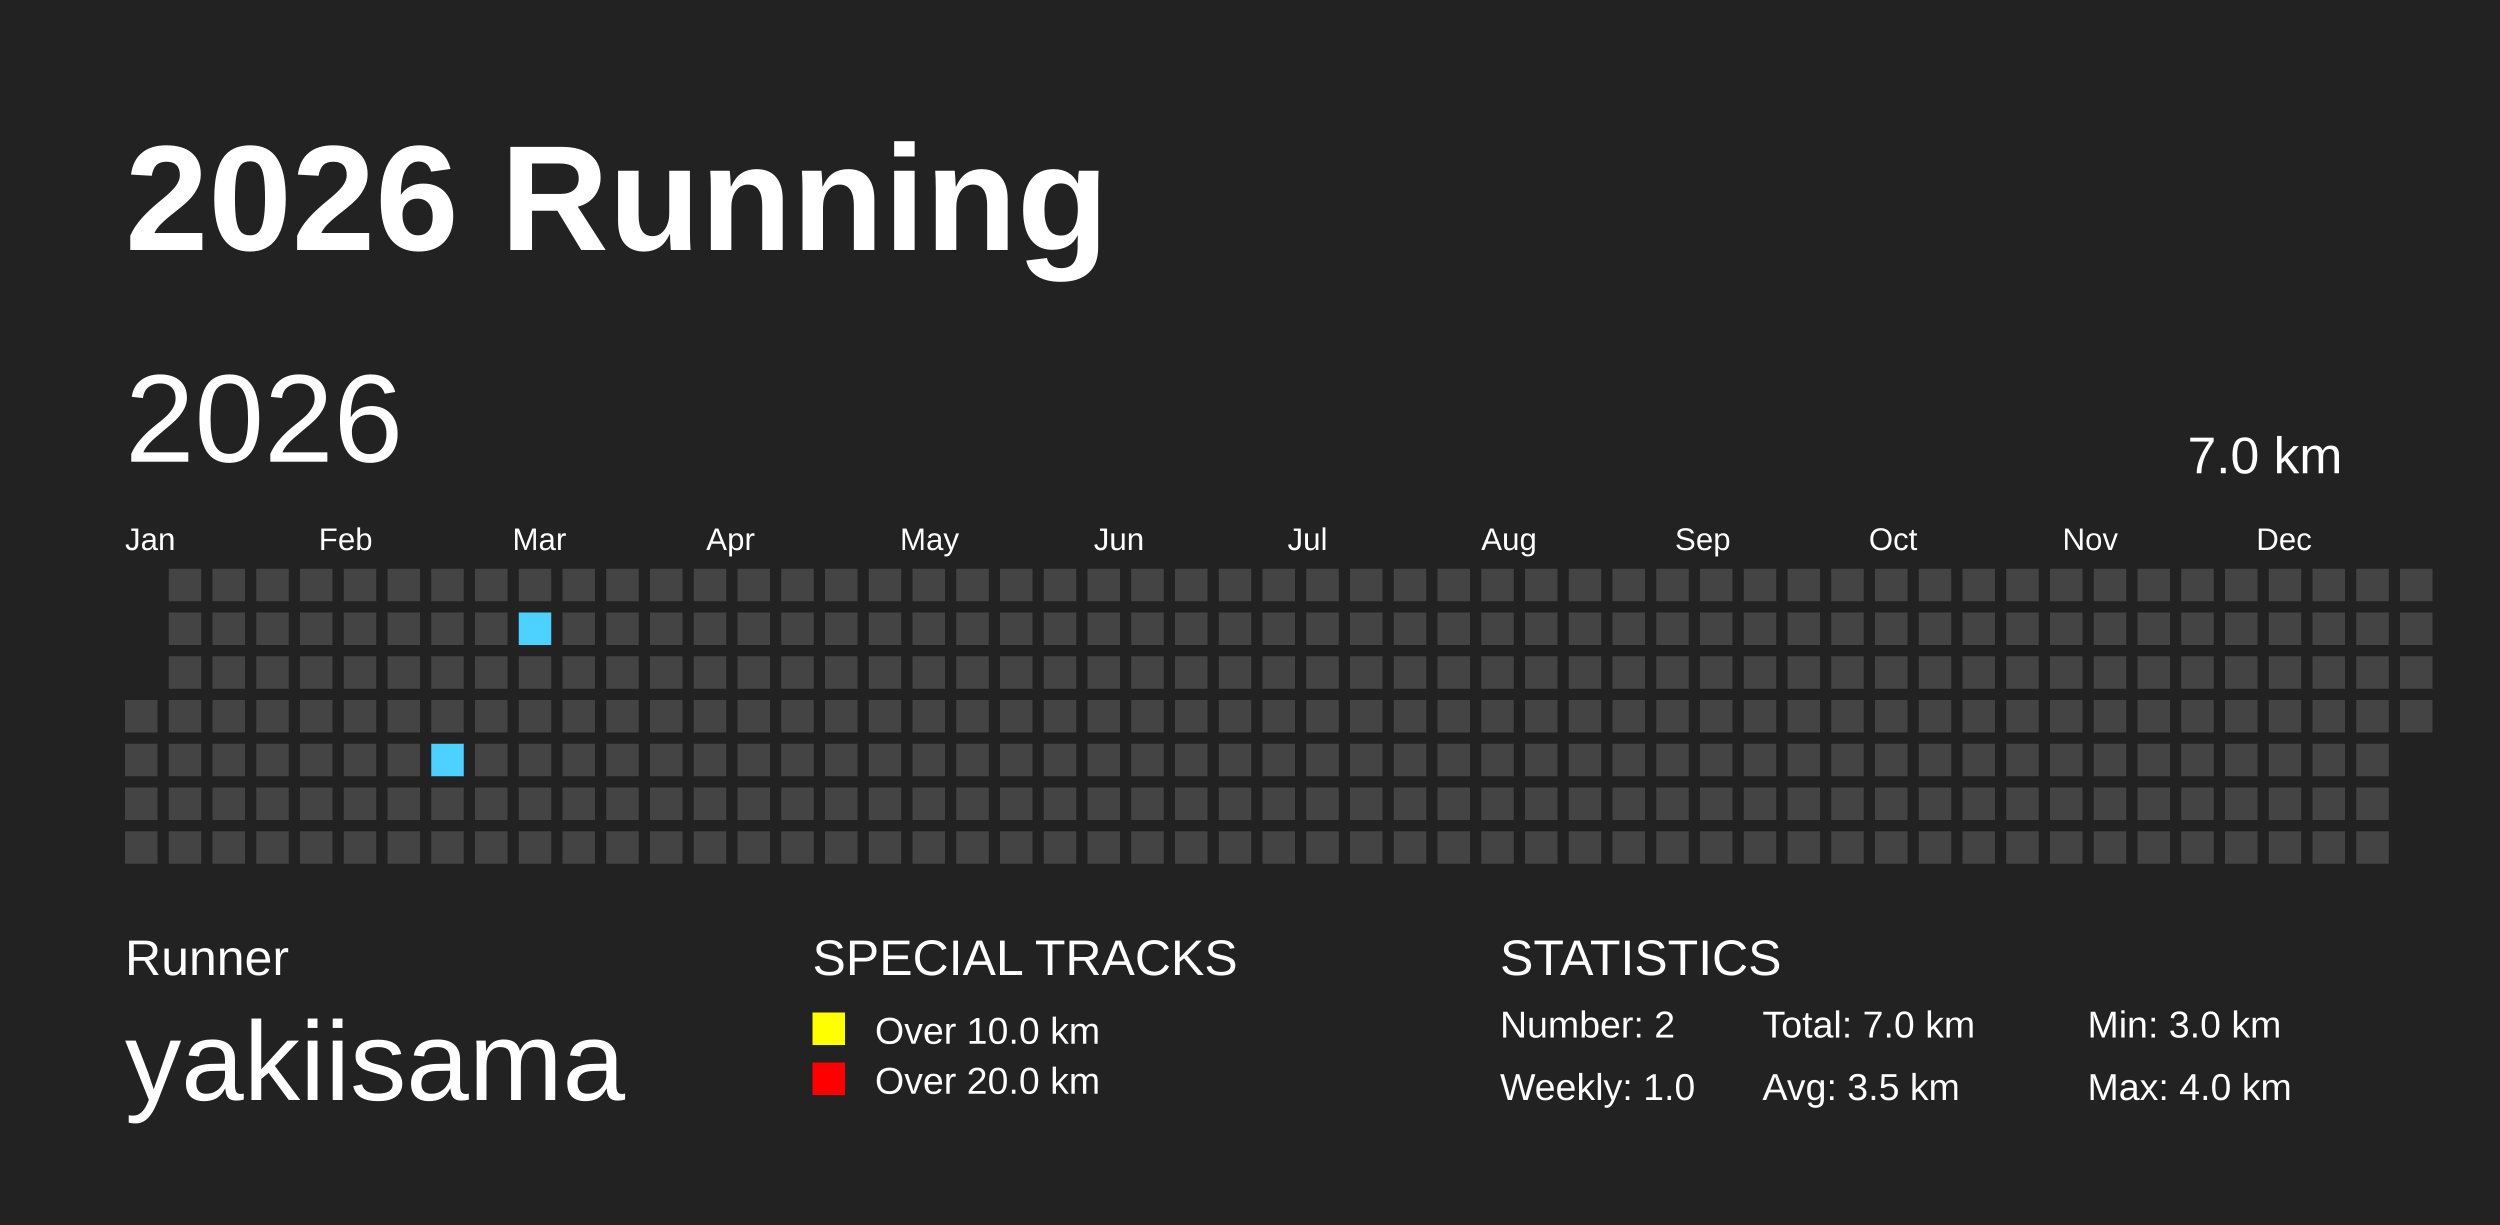
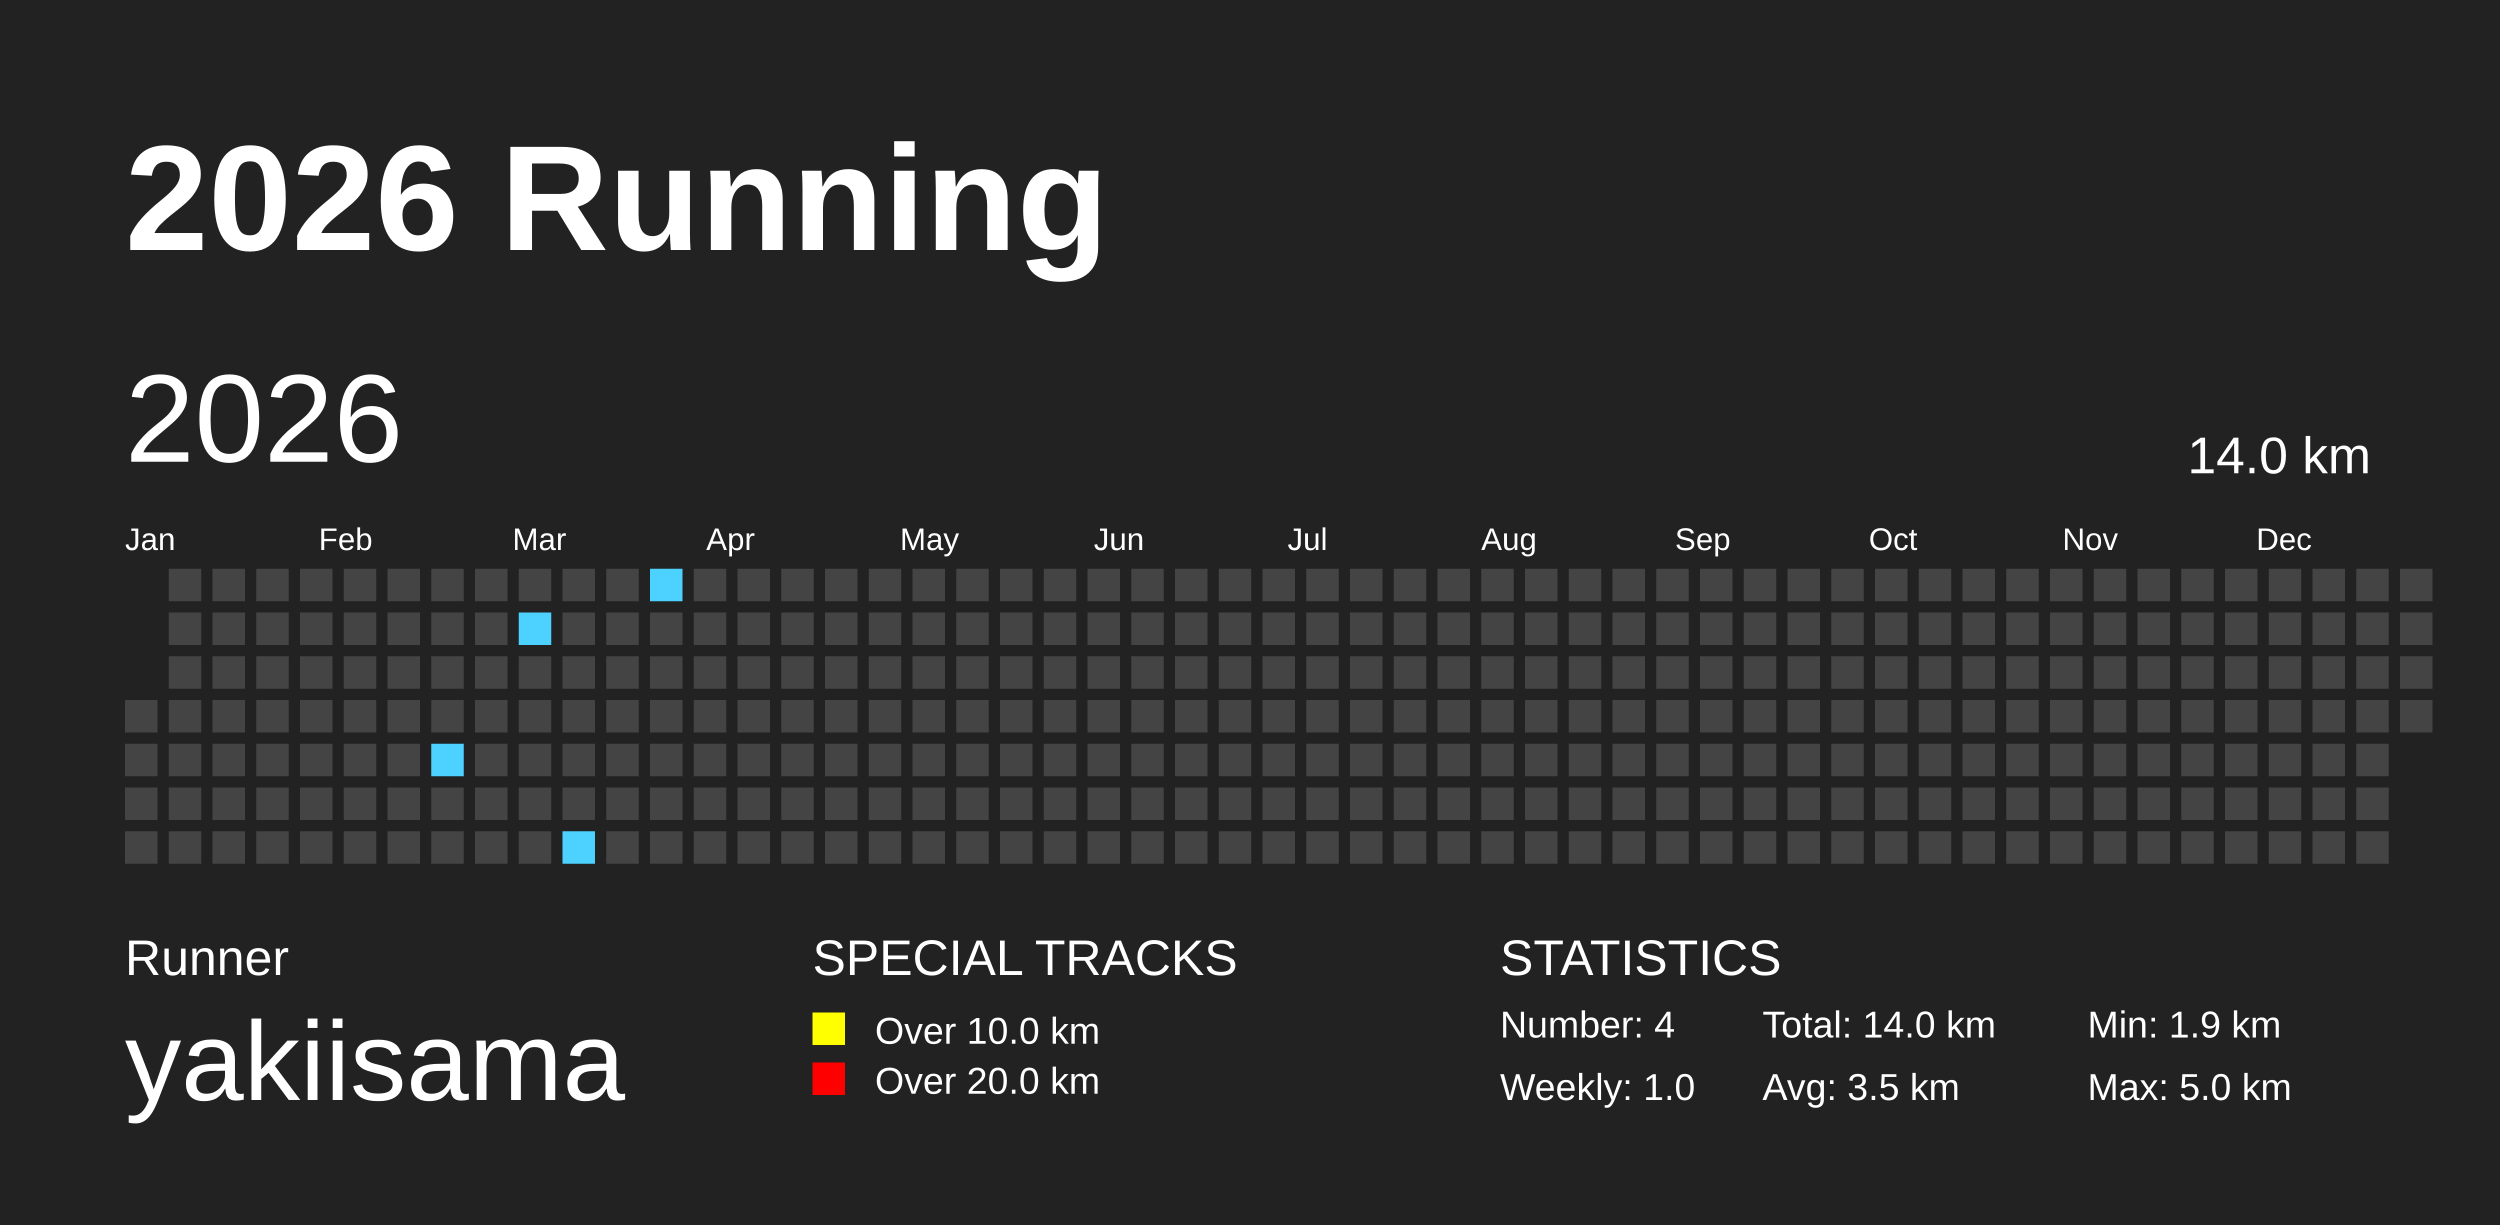
<svg xmlns="http://www.w3.org/2000/svg" baseProfile="full" height="98mm" version="1.1" viewBox="0,0,200,98" width="200mm">
  <defs />
  <rect fill="#222222" height="98" width="200" x="0" y="0" />
  <text fill="#FFFFFF" style="font-size:12px; font-family:Arial; font-weight:bold;" x="10" y="20">2026 Running</text>
  <text fill="#FFFFFF" style="font-size:4px; font-family:Arial" x="10" y="78">Runner</text>
  <text fill="#FFFFFF" style="font-size:9px; font-family:Arial" x="10" y="88">yakiisama</text>
  <text fill="#FFFFFF" style="font-size:4px; font-family:Arial" x="65" y="78">SPECIAL TRACKS</text>
  <rect fill="yellow" height="2.6" width="2.6" x="65" y="81" />
  <text fill="#FFFFFF" style="font-size:3px; font-family:Arial" x="70" y="83.5">Over 10.0 km</text>
  <rect fill="red" height="2.6" width="2.6" x="65" y="85" />
  <text fill="#FFFFFF" style="font-size:3px; font-family:Arial" x="70" y="87.5">Over 20.0 km</text>
  <text fill="#FFFFFF" style="font-size:4px; font-family:Arial" x="120" y="78">STATISTICS</text>
-   <text fill="#FFFFFF" style="font-size:3px; font-family:Arial" x="120" y="83">Number: 2</text>
+   <text fill="#FFFFFF" style="font-size:3px; font-family:Arial" x="120" y="83">Number: 4</text>
  <text fill="#FFFFFF" style="font-size:3px; font-family:Arial" x="120" y="88">Weekly: 1.0</text>
-   <text fill="#FFFFFF" style="font-size:3px; font-family:Arial" x="141" y="83">Total: 7.0 km</text>
+   <text fill="#FFFFFF" style="font-size:3px; font-family:Arial" x="141" y="83">Total: 14.0 km</text>
  <text fill="#FFFFFF" style="font-size:3px; font-family:Arial" x="141" y="88">Avg: 3.5 km</text>
-   <text fill="#FFFFFF" style="font-size:3px; font-family:Arial" x="167" y="83">Min: 3.0 km</text>
-   <text fill="#FFFFFF" style="font-size:3px; font-family:Arial" x="167" y="88">Max: 4.0 km</text>
+   <text fill="#FFFFFF" style="font-size:3px; font-family:Arial" x="167" y="83">Min: 1.9 km</text>
+   <text fill="#FFFFFF" style="font-size:3px; font-family:Arial" x="167" y="88">Max: 5.0 km</text>
  <text dominant-baseline="hanging" fill="#FFFFFF" style="font-size:10.0px; font-family:Arial;" x="10" y="30">2026</text>
-   <text dominant-baseline="hanging" fill="#FFFFFF" style="font-size:4.125px; font-family:Arial;" x="175" y="35">7.0 km</text>
+   <text dominant-baseline="hanging" fill="#FFFFFF" style="font-size:4.125px; font-family:Arial;" x="175" y="35">14.0 km</text>
  <text fill="#FFFFFF" style="font-size:2.5px; font-family:Arial" x="10.0" y="44">Jan</text>
  <text fill="#FFFFFF" style="font-size:2.5px; font-family:Arial" x="25.5" y="44">Feb</text>
  <text fill="#FFFFFF" style="font-size:2.5px; font-family:Arial" x="41.0" y="44">Mar</text>
  <text fill="#FFFFFF" style="font-size:2.5px; font-family:Arial" x="56.5" y="44">Apr</text>
  <text fill="#FFFFFF" style="font-size:2.5px; font-family:Arial" x="72.0" y="44">May</text>
  <text fill="#FFFFFF" style="font-size:2.5px; font-family:Arial" x="87.5" y="44">Jun</text>
  <text fill="#FFFFFF" style="font-size:2.5px; font-family:Arial" x="103.0" y="44">Jul</text>
  <text fill="#FFFFFF" style="font-size:2.5px; font-family:Arial" x="118.5" y="44">Aug</text>
  <text fill="#FFFFFF" style="font-size:2.5px; font-family:Arial" x="134.0" y="44">Sep</text>
  <text fill="#FFFFFF" style="font-size:2.5px; font-family:Arial" x="149.5" y="44">Oct</text>
  <text fill="#FFFFFF" style="font-size:2.5px; font-family:Arial" x="165.0" y="44">Nov</text>
  <text fill="#FFFFFF" style="font-size:2.5px; font-family:Arial" x="180.5" y="44">Dec</text>
  <rect fill="#444444" height="2.6" width="2.6" x="10.0" y="56.0" />
  <rect fill="#444444" height="2.6" width="2.6" x="10.0" y="59.5" />
  <rect fill="#444444" height="2.6" width="2.6" x="10.0" y="63.0" />
  <rect fill="#444444" height="2.6" width="2.6" x="10.0" y="66.5" />
  <rect fill="#444444" height="2.6" width="2.6" x="13.5" y="45.5" />
  <rect fill="#444444" height="2.6" width="2.6" x="13.5" y="49.0" />
  <rect fill="#444444" height="2.6" width="2.6" x="13.5" y="52.5" />
  <rect fill="#444444" height="2.6" width="2.6" x="13.5" y="56.0" />
  <rect fill="#444444" height="2.6" width="2.6" x="13.5" y="59.5" />
  <rect fill="#444444" height="2.6" width="2.6" x="13.5" y="63.0" />
  <rect fill="#444444" height="2.6" width="2.6" x="13.5" y="66.5" />
  <rect fill="#444444" height="2.6" width="2.6" x="17.0" y="45.5" />
  <rect fill="#444444" height="2.6" width="2.6" x="17.0" y="49.0" />
  <rect fill="#444444" height="2.6" width="2.6" x="17.0" y="52.5" />
  <rect fill="#444444" height="2.6" width="2.6" x="17.0" y="56.0" />
  <rect fill="#444444" height="2.6" width="2.6" x="17.0" y="59.5" />
  <rect fill="#444444" height="2.6" width="2.6" x="17.0" y="63.0" />
  <rect fill="#444444" height="2.6" width="2.6" x="17.0" y="66.5" />
  <rect fill="#444444" height="2.6" width="2.6" x="20.5" y="45.5" />
  <rect fill="#444444" height="2.6" width="2.6" x="20.5" y="49.0" />
  <rect fill="#444444" height="2.6" width="2.6" x="20.5" y="52.5" />
  <rect fill="#444444" height="2.6" width="2.6" x="20.5" y="56.0" />
  <rect fill="#444444" height="2.6" width="2.6" x="20.5" y="59.5" />
  <rect fill="#444444" height="2.6" width="2.6" x="20.5" y="63.0" />
  <rect fill="#444444" height="2.6" width="2.6" x="20.5" y="66.5" />
  <rect fill="#444444" height="2.6" width="2.6" x="24.0" y="45.5" />
  <rect fill="#444444" height="2.6" width="2.6" x="24.0" y="49.0" />
  <rect fill="#444444" height="2.6" width="2.6" x="24.0" y="52.5" />
  <rect fill="#444444" height="2.6" width="2.6" x="24.0" y="56.0" />
  <rect fill="#444444" height="2.6" width="2.6" x="24.0" y="59.5" />
  <rect fill="#444444" height="2.6" width="2.6" x="24.0" y="63.0" />
  <rect fill="#444444" height="2.6" width="2.6" x="24.0" y="66.5" />
  <rect fill="#444444" height="2.6" width="2.6" x="27.5" y="45.5" />
  <rect fill="#444444" height="2.6" width="2.6" x="27.5" y="49.0" />
  <rect fill="#444444" height="2.6" width="2.6" x="27.5" y="52.5" />
  <rect fill="#444444" height="2.6" width="2.6" x="27.5" y="56.0" />
  <rect fill="#444444" height="2.6" width="2.6" x="27.5" y="59.5" />
  <rect fill="#444444" height="2.6" width="2.6" x="27.5" y="63.0" />
  <rect fill="#444444" height="2.6" width="2.6" x="27.5" y="66.5" />
  <rect fill="#444444" height="2.6" width="2.6" x="31.0" y="45.5" />
  <rect fill="#444444" height="2.6" width="2.6" x="31.0" y="49.0" />
  <rect fill="#444444" height="2.6" width="2.6" x="31.0" y="52.5" />
  <rect fill="#444444" height="2.6" width="2.6" x="31.0" y="56.0" />
  <rect fill="#444444" height="2.6" width="2.6" x="31.0" y="59.5" />
  <rect fill="#444444" height="2.6" width="2.6" x="31.0" y="63.0" />
  <rect fill="#444444" height="2.6" width="2.6" x="31.0" y="66.5" />
  <rect fill="#444444" height="2.6" width="2.6" x="34.5" y="45.5" />
  <rect fill="#444444" height="2.6" width="2.6" x="34.5" y="49.0" />
  <rect fill="#444444" height="2.6" width="2.6" x="34.5" y="52.5" />
  <rect fill="#444444" height="2.6" width="2.6" x="34.5" y="56.0" />
  <rect fill="#4DD2FF" height="2.6" width="2.6" x="34.5" y="59.5" />
  <rect fill="#444444" height="2.6" width="2.6" x="34.5" y="63.0" />
  <rect fill="#444444" height="2.6" width="2.6" x="34.5" y="66.5" />
  <rect fill="#444444" height="2.6" width="2.6" x="38.0" y="45.5" />
  <rect fill="#444444" height="2.6" width="2.6" x="38.0" y="49.0" />
  <rect fill="#444444" height="2.6" width="2.6" x="38.0" y="52.5" />
  <rect fill="#444444" height="2.6" width="2.6" x="38.0" y="56.0" />
  <rect fill="#444444" height="2.6" width="2.6" x="38.0" y="59.5" />
  <rect fill="#444444" height="2.6" width="2.6" x="38.0" y="63.0" />
  <rect fill="#444444" height="2.6" width="2.6" x="38.0" y="66.5" />
  <rect fill="#444444" height="2.6" width="2.6" x="41.5" y="45.5" />
  <rect fill="#4DD2FF" height="2.6" width="2.6" x="41.5" y="49.0" />
  <rect fill="#444444" height="2.6" width="2.6" x="41.5" y="52.5" />
  <rect fill="#444444" height="2.6" width="2.6" x="41.5" y="56.0" />
  <rect fill="#444444" height="2.6" width="2.6" x="41.5" y="59.5" />
  <rect fill="#444444" height="2.6" width="2.6" x="41.5" y="63.0" />
  <rect fill="#444444" height="2.6" width="2.6" x="41.5" y="66.5" />
  <rect fill="#444444" height="2.6" width="2.6" x="45.0" y="45.5" />
  <rect fill="#444444" height="2.6" width="2.6" x="45.0" y="49.0" />
  <rect fill="#444444" height="2.6" width="2.6" x="45.0" y="52.5" />
  <rect fill="#444444" height="2.6" width="2.6" x="45.0" y="56.0" />
  <rect fill="#444444" height="2.6" width="2.6" x="45.0" y="59.5" />
  <rect fill="#444444" height="2.6" width="2.6" x="45.0" y="63.0" />
-   <rect fill="#444444" height="2.6" width="2.6" x="45.0" y="66.5" />
+   <rect fill="#4DD2FF" height="2.6" width="2.6" x="45.0" y="66.5" />
  <rect fill="#444444" height="2.6" width="2.6" x="48.5" y="45.5" />
  <rect fill="#444444" height="2.6" width="2.6" x="48.5" y="49.0" />
  <rect fill="#444444" height="2.6" width="2.6" x="48.5" y="52.5" />
  <rect fill="#444444" height="2.6" width="2.6" x="48.5" y="56.0" />
  <rect fill="#444444" height="2.6" width="2.6" x="48.5" y="59.5" />
  <rect fill="#444444" height="2.6" width="2.6" x="48.5" y="63.0" />
  <rect fill="#444444" height="2.6" width="2.6" x="48.5" y="66.5" />
-   <rect fill="#444444" height="2.6" width="2.6" x="52.0" y="45.5" />
+   <rect fill="#4DD2FF" height="2.6" width="2.6" x="52.0" y="45.5" />
  <rect fill="#444444" height="2.6" width="2.6" x="52.0" y="49.0" />
  <rect fill="#444444" height="2.6" width="2.6" x="52.0" y="52.5" />
  <rect fill="#444444" height="2.6" width="2.6" x="52.0" y="56.0" />
  <rect fill="#444444" height="2.6" width="2.6" x="52.0" y="59.5" />
  <rect fill="#444444" height="2.6" width="2.6" x="52.0" y="63.0" />
  <rect fill="#444444" height="2.6" width="2.6" x="52.0" y="66.5" />
  <rect fill="#444444" height="2.6" width="2.6" x="55.5" y="45.5" />
  <rect fill="#444444" height="2.6" width="2.6" x="55.5" y="49.0" />
  <rect fill="#444444" height="2.6" width="2.6" x="55.5" y="52.5" />
  <rect fill="#444444" height="2.6" width="2.6" x="55.5" y="56.0" />
  <rect fill="#444444" height="2.6" width="2.6" x="55.5" y="59.5" />
  <rect fill="#444444" height="2.6" width="2.6" x="55.5" y="63.0" />
  <rect fill="#444444" height="2.6" width="2.6" x="55.5" y="66.5" />
  <rect fill="#444444" height="2.6" width="2.6" x="59.0" y="45.5" />
  <rect fill="#444444" height="2.6" width="2.6" x="59.0" y="49.0" />
  <rect fill="#444444" height="2.6" width="2.6" x="59.0" y="52.5" />
  <rect fill="#444444" height="2.6" width="2.6" x="59.0" y="56.0" />
  <rect fill="#444444" height="2.6" width="2.6" x="59.0" y="59.5" />
  <rect fill="#444444" height="2.6" width="2.6" x="59.0" y="63.0" />
  <rect fill="#444444" height="2.6" width="2.6" x="59.0" y="66.5" />
  <rect fill="#444444" height="2.6" width="2.6" x="62.5" y="45.5" />
  <rect fill="#444444" height="2.6" width="2.6" x="62.5" y="49.0" />
  <rect fill="#444444" height="2.6" width="2.6" x="62.5" y="52.5" />
  <rect fill="#444444" height="2.6" width="2.6" x="62.5" y="56.0" />
  <rect fill="#444444" height="2.6" width="2.6" x="62.5" y="59.5" />
  <rect fill="#444444" height="2.6" width="2.6" x="62.5" y="63.0" />
  <rect fill="#444444" height="2.6" width="2.6" x="62.5" y="66.5" />
  <rect fill="#444444" height="2.6" width="2.6" x="66.0" y="45.5" />
  <rect fill="#444444" height="2.6" width="2.6" x="66.0" y="49.0" />
  <rect fill="#444444" height="2.6" width="2.6" x="66.0" y="52.5" />
  <rect fill="#444444" height="2.6" width="2.6" x="66.0" y="56.0" />
  <rect fill="#444444" height="2.6" width="2.6" x="66.0" y="59.5" />
  <rect fill="#444444" height="2.6" width="2.6" x="66.0" y="63.0" />
  <rect fill="#444444" height="2.6" width="2.6" x="66.0" y="66.5" />
  <rect fill="#444444" height="2.6" width="2.6" x="69.5" y="45.5" />
  <rect fill="#444444" height="2.6" width="2.6" x="69.5" y="49.0" />
  <rect fill="#444444" height="2.6" width="2.6" x="69.5" y="52.5" />
  <rect fill="#444444" height="2.6" width="2.6" x="69.5" y="56.0" />
  <rect fill="#444444" height="2.6" width="2.6" x="69.5" y="59.5" />
  <rect fill="#444444" height="2.6" width="2.6" x="69.5" y="63.0" />
  <rect fill="#444444" height="2.6" width="2.6" x="69.5" y="66.5" />
  <rect fill="#444444" height="2.6" width="2.6" x="73.0" y="45.5" />
  <rect fill="#444444" height="2.6" width="2.6" x="73.0" y="49.0" />
  <rect fill="#444444" height="2.6" width="2.6" x="73.0" y="52.5" />
  <rect fill="#444444" height="2.6" width="2.6" x="73.0" y="56.0" />
  <rect fill="#444444" height="2.6" width="2.6" x="73.0" y="59.5" />
  <rect fill="#444444" height="2.6" width="2.6" x="73.0" y="63.0" />
  <rect fill="#444444" height="2.6" width="2.6" x="73.0" y="66.5" />
  <rect fill="#444444" height="2.6" width="2.6" x="76.5" y="45.5" />
  <rect fill="#444444" height="2.6" width="2.6" x="76.5" y="49.0" />
  <rect fill="#444444" height="2.6" width="2.6" x="76.5" y="52.5" />
  <rect fill="#444444" height="2.6" width="2.6" x="76.5" y="56.0" />
  <rect fill="#444444" height="2.6" width="2.6" x="76.5" y="59.5" />
  <rect fill="#444444" height="2.6" width="2.6" x="76.5" y="63.0" />
  <rect fill="#444444" height="2.6" width="2.6" x="76.5" y="66.5" />
  <rect fill="#444444" height="2.6" width="2.6" x="80.0" y="45.5" />
  <rect fill="#444444" height="2.6" width="2.6" x="80.0" y="49.0" />
  <rect fill="#444444" height="2.6" width="2.6" x="80.0" y="52.5" />
  <rect fill="#444444" height="2.6" width="2.6" x="80.0" y="56.0" />
  <rect fill="#444444" height="2.6" width="2.6" x="80.0" y="59.5" />
  <rect fill="#444444" height="2.6" width="2.6" x="80.0" y="63.0" />
  <rect fill="#444444" height="2.6" width="2.6" x="80.0" y="66.5" />
  <rect fill="#444444" height="2.6" width="2.6" x="83.5" y="45.5" />
  <rect fill="#444444" height="2.6" width="2.6" x="83.5" y="49.0" />
  <rect fill="#444444" height="2.6" width="2.6" x="83.5" y="52.5" />
  <rect fill="#444444" height="2.6" width="2.6" x="83.5" y="56.0" />
  <rect fill="#444444" height="2.6" width="2.6" x="83.5" y="59.5" />
  <rect fill="#444444" height="2.6" width="2.6" x="83.5" y="63.0" />
  <rect fill="#444444" height="2.6" width="2.6" x="83.5" y="66.5" />
  <rect fill="#444444" height="2.6" width="2.6" x="87.0" y="45.5" />
  <rect fill="#444444" height="2.6" width="2.6" x="87.0" y="49.0" />
  <rect fill="#444444" height="2.6" width="2.6" x="87.0" y="52.5" />
  <rect fill="#444444" height="2.6" width="2.6" x="87.0" y="56.0" />
  <rect fill="#444444" height="2.6" width="2.6" x="87.0" y="59.5" />
  <rect fill="#444444" height="2.6" width="2.6" x="87.0" y="63.0" />
  <rect fill="#444444" height="2.6" width="2.6" x="87.0" y="66.5" />
  <rect fill="#444444" height="2.6" width="2.6" x="90.5" y="45.5" />
  <rect fill="#444444" height="2.6" width="2.6" x="90.5" y="49.0" />
  <rect fill="#444444" height="2.6" width="2.6" x="90.5" y="52.5" />
  <rect fill="#444444" height="2.6" width="2.6" x="90.5" y="56.0" />
  <rect fill="#444444" height="2.6" width="2.6" x="90.5" y="59.5" />
  <rect fill="#444444" height="2.6" width="2.6" x="90.5" y="63.0" />
  <rect fill="#444444" height="2.6" width="2.6" x="90.5" y="66.5" />
  <rect fill="#444444" height="2.6" width="2.6" x="94.0" y="45.5" />
  <rect fill="#444444" height="2.6" width="2.6" x="94.0" y="49.0" />
  <rect fill="#444444" height="2.6" width="2.6" x="94.0" y="52.5" />
  <rect fill="#444444" height="2.6" width="2.6" x="94.0" y="56.0" />
  <rect fill="#444444" height="2.6" width="2.6" x="94.0" y="59.5" />
  <rect fill="#444444" height="2.6" width="2.6" x="94.0" y="63.0" />
  <rect fill="#444444" height="2.6" width="2.6" x="94.0" y="66.5" />
  <rect fill="#444444" height="2.6" width="2.6" x="97.5" y="45.5" />
  <rect fill="#444444" height="2.6" width="2.6" x="97.5" y="49.0" />
  <rect fill="#444444" height="2.6" width="2.6" x="97.5" y="52.5" />
  <rect fill="#444444" height="2.6" width="2.6" x="97.5" y="56.0" />
  <rect fill="#444444" height="2.6" width="2.6" x="97.5" y="59.5" />
  <rect fill="#444444" height="2.6" width="2.6" x="97.5" y="63.0" />
  <rect fill="#444444" height="2.6" width="2.6" x="97.5" y="66.5" />
  <rect fill="#444444" height="2.6" width="2.6" x="101.0" y="45.5" />
  <rect fill="#444444" height="2.6" width="2.6" x="101.0" y="49.0" />
  <rect fill="#444444" height="2.6" width="2.6" x="101.0" y="52.5" />
  <rect fill="#444444" height="2.6" width="2.6" x="101.0" y="56.0" />
  <rect fill="#444444" height="2.6" width="2.6" x="101.0" y="59.5" />
  <rect fill="#444444" height="2.6" width="2.6" x="101.0" y="63.0" />
  <rect fill="#444444" height="2.6" width="2.6" x="101.0" y="66.5" />
  <rect fill="#444444" height="2.6" width="2.6" x="104.5" y="45.5" />
  <rect fill="#444444" height="2.6" width="2.6" x="104.5" y="49.0" />
  <rect fill="#444444" height="2.6" width="2.6" x="104.5" y="52.5" />
  <rect fill="#444444" height="2.6" width="2.6" x="104.5" y="56.0" />
  <rect fill="#444444" height="2.6" width="2.6" x="104.5" y="59.5" />
  <rect fill="#444444" height="2.6" width="2.6" x="104.5" y="63.0" />
  <rect fill="#444444" height="2.6" width="2.6" x="104.5" y="66.5" />
  <rect fill="#444444" height="2.6" width="2.6" x="108.0" y="45.5" />
  <rect fill="#444444" height="2.6" width="2.6" x="108.0" y="49.0" />
  <rect fill="#444444" height="2.6" width="2.6" x="108.0" y="52.5" />
  <rect fill="#444444" height="2.6" width="2.6" x="108.0" y="56.0" />
  <rect fill="#444444" height="2.6" width="2.6" x="108.0" y="59.5" />
  <rect fill="#444444" height="2.6" width="2.6" x="108.0" y="63.0" />
  <rect fill="#444444" height="2.6" width="2.6" x="108.0" y="66.5" />
  <rect fill="#444444" height="2.6" width="2.6" x="111.5" y="45.5" />
  <rect fill="#444444" height="2.6" width="2.6" x="111.5" y="49.0" />
  <rect fill="#444444" height="2.6" width="2.6" x="111.5" y="52.5" />
  <rect fill="#444444" height="2.6" width="2.6" x="111.5" y="56.0" />
  <rect fill="#444444" height="2.6" width="2.6" x="111.5" y="59.5" />
  <rect fill="#444444" height="2.6" width="2.6" x="111.5" y="63.0" />
  <rect fill="#444444" height="2.6" width="2.6" x="111.5" y="66.5" />
  <rect fill="#444444" height="2.6" width="2.6" x="115.0" y="45.5" />
  <rect fill="#444444" height="2.6" width="2.6" x="115.0" y="49.0" />
  <rect fill="#444444" height="2.6" width="2.6" x="115.0" y="52.5" />
  <rect fill="#444444" height="2.6" width="2.6" x="115.0" y="56.0" />
  <rect fill="#444444" height="2.6" width="2.6" x="115.0" y="59.5" />
  <rect fill="#444444" height="2.6" width="2.6" x="115.0" y="63.0" />
  <rect fill="#444444" height="2.6" width="2.6" x="115.0" y="66.5" />
  <rect fill="#444444" height="2.6" width="2.6" x="118.5" y="45.5" />
  <rect fill="#444444" height="2.6" width="2.6" x="118.5" y="49.0" />
  <rect fill="#444444" height="2.6" width="2.6" x="118.5" y="52.5" />
  <rect fill="#444444" height="2.6" width="2.6" x="118.5" y="56.0" />
  <rect fill="#444444" height="2.6" width="2.6" x="118.5" y="59.5" />
  <rect fill="#444444" height="2.6" width="2.6" x="118.5" y="63.0" />
  <rect fill="#444444" height="2.6" width="2.6" x="118.5" y="66.5" />
  <rect fill="#444444" height="2.6" width="2.6" x="122.0" y="45.5" />
  <rect fill="#444444" height="2.6" width="2.6" x="122.0" y="49.0" />
  <rect fill="#444444" height="2.6" width="2.6" x="122.0" y="52.5" />
  <rect fill="#444444" height="2.6" width="2.6" x="122.0" y="56.0" />
  <rect fill="#444444" height="2.6" width="2.6" x="122.0" y="59.5" />
  <rect fill="#444444" height="2.6" width="2.6" x="122.0" y="63.0" />
  <rect fill="#444444" height="2.6" width="2.6" x="122.0" y="66.5" />
  <rect fill="#444444" height="2.6" width="2.6" x="125.5" y="45.5" />
  <rect fill="#444444" height="2.6" width="2.6" x="125.5" y="49.0" />
  <rect fill="#444444" height="2.6" width="2.6" x="125.5" y="52.5" />
  <rect fill="#444444" height="2.6" width="2.6" x="125.5" y="56.0" />
  <rect fill="#444444" height="2.6" width="2.6" x="125.5" y="59.5" />
  <rect fill="#444444" height="2.6" width="2.6" x="125.5" y="63.0" />
  <rect fill="#444444" height="2.6" width="2.6" x="125.5" y="66.5" />
  <rect fill="#444444" height="2.6" width="2.6" x="129.0" y="45.5" />
  <rect fill="#444444" height="2.6" width="2.6" x="129.0" y="49.0" />
  <rect fill="#444444" height="2.6" width="2.6" x="129.0" y="52.5" />
  <rect fill="#444444" height="2.6" width="2.6" x="129.0" y="56.0" />
  <rect fill="#444444" height="2.6" width="2.6" x="129.0" y="59.5" />
  <rect fill="#444444" height="2.6" width="2.6" x="129.0" y="63.0" />
  <rect fill="#444444" height="2.6" width="2.6" x="129.0" y="66.5" />
  <rect fill="#444444" height="2.6" width="2.6" x="132.5" y="45.5" />
  <rect fill="#444444" height="2.6" width="2.6" x="132.5" y="49.0" />
  <rect fill="#444444" height="2.6" width="2.6" x="132.5" y="52.5" />
  <rect fill="#444444" height="2.6" width="2.6" x="132.5" y="56.0" />
  <rect fill="#444444" height="2.6" width="2.6" x="132.5" y="59.5" />
  <rect fill="#444444" height="2.6" width="2.6" x="132.5" y="63.0" />
  <rect fill="#444444" height="2.6" width="2.6" x="132.5" y="66.5" />
  <rect fill="#444444" height="2.6" width="2.6" x="136.0" y="45.5" />
  <rect fill="#444444" height="2.6" width="2.6" x="136.0" y="49.0" />
  <rect fill="#444444" height="2.6" width="2.6" x="136.0" y="52.5" />
  <rect fill="#444444" height="2.6" width="2.6" x="136.0" y="56.0" />
  <rect fill="#444444" height="2.6" width="2.6" x="136.0" y="59.5" />
  <rect fill="#444444" height="2.6" width="2.6" x="136.0" y="63.0" />
  <rect fill="#444444" height="2.6" width="2.6" x="136.0" y="66.5" />
  <rect fill="#444444" height="2.6" width="2.6" x="139.5" y="45.5" />
  <rect fill="#444444" height="2.6" width="2.6" x="139.5" y="49.0" />
  <rect fill="#444444" height="2.6" width="2.6" x="139.5" y="52.5" />
  <rect fill="#444444" height="2.6" width="2.6" x="139.5" y="56.0" />
  <rect fill="#444444" height="2.6" width="2.6" x="139.5" y="59.5" />
  <rect fill="#444444" height="2.6" width="2.6" x="139.5" y="63.0" />
  <rect fill="#444444" height="2.6" width="2.6" x="139.5" y="66.5" />
  <rect fill="#444444" height="2.6" width="2.6" x="143.0" y="45.5" />
  <rect fill="#444444" height="2.6" width="2.6" x="143.0" y="49.0" />
  <rect fill="#444444" height="2.6" width="2.6" x="143.0" y="52.5" />
  <rect fill="#444444" height="2.6" width="2.6" x="143.0" y="56.0" />
  <rect fill="#444444" height="2.6" width="2.6" x="143.0" y="59.5" />
  <rect fill="#444444" height="2.6" width="2.6" x="143.0" y="63.0" />
  <rect fill="#444444" height="2.6" width="2.6" x="143.0" y="66.5" />
  <rect fill="#444444" height="2.6" width="2.6" x="146.5" y="45.5" />
  <rect fill="#444444" height="2.6" width="2.6" x="146.5" y="49.0" />
  <rect fill="#444444" height="2.6" width="2.6" x="146.5" y="52.5" />
  <rect fill="#444444" height="2.6" width="2.6" x="146.5" y="56.0" />
  <rect fill="#444444" height="2.6" width="2.6" x="146.5" y="59.5" />
  <rect fill="#444444" height="2.6" width="2.6" x="146.5" y="63.0" />
  <rect fill="#444444" height="2.6" width="2.6" x="146.5" y="66.5" />
  <rect fill="#444444" height="2.6" width="2.6" x="150.0" y="45.5" />
  <rect fill="#444444" height="2.6" width="2.6" x="150.0" y="49.0" />
  <rect fill="#444444" height="2.6" width="2.6" x="150.0" y="52.5" />
  <rect fill="#444444" height="2.6" width="2.6" x="150.0" y="56.0" />
  <rect fill="#444444" height="2.6" width="2.6" x="150.0" y="59.5" />
  <rect fill="#444444" height="2.6" width="2.6" x="150.0" y="63.0" />
  <rect fill="#444444" height="2.6" width="2.6" x="150.0" y="66.5" />
  <rect fill="#444444" height="2.6" width="2.6" x="153.5" y="45.5" />
  <rect fill="#444444" height="2.6" width="2.6" x="153.5" y="49.0" />
  <rect fill="#444444" height="2.6" width="2.6" x="153.5" y="52.5" />
  <rect fill="#444444" height="2.6" width="2.6" x="153.5" y="56.0" />
  <rect fill="#444444" height="2.6" width="2.6" x="153.5" y="59.5" />
  <rect fill="#444444" height="2.6" width="2.6" x="153.5" y="63.0" />
  <rect fill="#444444" height="2.6" width="2.6" x="153.5" y="66.5" />
  <rect fill="#444444" height="2.6" width="2.6" x="157.0" y="45.5" />
  <rect fill="#444444" height="2.6" width="2.6" x="157.0" y="49.0" />
  <rect fill="#444444" height="2.6" width="2.6" x="157.0" y="52.5" />
  <rect fill="#444444" height="2.6" width="2.6" x="157.0" y="56.0" />
  <rect fill="#444444" height="2.6" width="2.6" x="157.0" y="59.5" />
  <rect fill="#444444" height="2.6" width="2.6" x="157.0" y="63.0" />
  <rect fill="#444444" height="2.6" width="2.6" x="157.0" y="66.5" />
  <rect fill="#444444" height="2.6" width="2.6" x="160.5" y="45.5" />
  <rect fill="#444444" height="2.6" width="2.6" x="160.5" y="49.0" />
  <rect fill="#444444" height="2.6" width="2.6" x="160.5" y="52.5" />
  <rect fill="#444444" height="2.6" width="2.6" x="160.5" y="56.0" />
  <rect fill="#444444" height="2.6" width="2.6" x="160.5" y="59.5" />
  <rect fill="#444444" height="2.6" width="2.6" x="160.5" y="63.0" />
  <rect fill="#444444" height="2.6" width="2.6" x="160.5" y="66.5" />
  <rect fill="#444444" height="2.6" width="2.6" x="164.0" y="45.5" />
  <rect fill="#444444" height="2.6" width="2.6" x="164.0" y="49.0" />
  <rect fill="#444444" height="2.6" width="2.6" x="164.0" y="52.5" />
  <rect fill="#444444" height="2.6" width="2.6" x="164.0" y="56.0" />
  <rect fill="#444444" height="2.6" width="2.6" x="164.0" y="59.5" />
  <rect fill="#444444" height="2.6" width="2.6" x="164.0" y="63.0" />
  <rect fill="#444444" height="2.6" width="2.6" x="164.0" y="66.5" />
  <rect fill="#444444" height="2.6" width="2.6" x="167.5" y="45.5" />
  <rect fill="#444444" height="2.6" width="2.6" x="167.5" y="49.0" />
  <rect fill="#444444" height="2.6" width="2.6" x="167.5" y="52.5" />
  <rect fill="#444444" height="2.6" width="2.6" x="167.5" y="56.0" />
  <rect fill="#444444" height="2.6" width="2.6" x="167.5" y="59.5" />
  <rect fill="#444444" height="2.6" width="2.6" x="167.5" y="63.0" />
  <rect fill="#444444" height="2.6" width="2.6" x="167.5" y="66.5" />
  <rect fill="#444444" height="2.6" width="2.6" x="171.0" y="45.5" />
  <rect fill="#444444" height="2.6" width="2.6" x="171.0" y="49.0" />
  <rect fill="#444444" height="2.6" width="2.6" x="171.0" y="52.5" />
  <rect fill="#444444" height="2.6" width="2.6" x="171.0" y="56.0" />
  <rect fill="#444444" height="2.6" width="2.6" x="171.0" y="59.5" />
  <rect fill="#444444" height="2.6" width="2.6" x="171.0" y="63.0" />
  <rect fill="#444444" height="2.6" width="2.6" x="171.0" y="66.5" />
  <rect fill="#444444" height="2.6" width="2.6" x="174.5" y="45.5" />
  <rect fill="#444444" height="2.6" width="2.6" x="174.5" y="49.0" />
  <rect fill="#444444" height="2.6" width="2.6" x="174.5" y="52.5" />
  <rect fill="#444444" height="2.6" width="2.6" x="174.5" y="56.0" />
  <rect fill="#444444" height="2.6" width="2.6" x="174.5" y="59.5" />
  <rect fill="#444444" height="2.6" width="2.6" x="174.5" y="63.0" />
  <rect fill="#444444" height="2.6" width="2.6" x="174.5" y="66.5" />
  <rect fill="#444444" height="2.6" width="2.6" x="178.0" y="45.5" />
  <rect fill="#444444" height="2.6" width="2.6" x="178.0" y="49.0" />
  <rect fill="#444444" height="2.6" width="2.6" x="178.0" y="52.5" />
  <rect fill="#444444" height="2.6" width="2.6" x="178.0" y="56.0" />
  <rect fill="#444444" height="2.6" width="2.6" x="178.0" y="59.5" />
  <rect fill="#444444" height="2.6" width="2.6" x="178.0" y="63.0" />
  <rect fill="#444444" height="2.6" width="2.6" x="178.0" y="66.5" />
  <rect fill="#444444" height="2.6" width="2.6" x="181.5" y="45.5" />
  <rect fill="#444444" height="2.6" width="2.6" x="181.5" y="49.0" />
  <rect fill="#444444" height="2.6" width="2.6" x="181.5" y="52.5" />
  <rect fill="#444444" height="2.6" width="2.6" x="181.5" y="56.0" />
  <rect fill="#444444" height="2.6" width="2.6" x="181.5" y="59.5" />
  <rect fill="#444444" height="2.6" width="2.6" x="181.5" y="63.0" />
  <rect fill="#444444" height="2.6" width="2.6" x="181.5" y="66.5" />
  <rect fill="#444444" height="2.6" width="2.6" x="185.0" y="45.5" />
  <rect fill="#444444" height="2.6" width="2.6" x="185.0" y="49.0" />
  <rect fill="#444444" height="2.6" width="2.6" x="185.0" y="52.5" />
  <rect fill="#444444" height="2.6" width="2.6" x="185.0" y="56.0" />
  <rect fill="#444444" height="2.6" width="2.6" x="185.0" y="59.5" />
  <rect fill="#444444" height="2.6" width="2.6" x="185.0" y="63.0" />
  <rect fill="#444444" height="2.6" width="2.6" x="185.0" y="66.5" />
  <rect fill="#444444" height="2.6" width="2.6" x="188.5" y="45.5" />
  <rect fill="#444444" height="2.6" width="2.6" x="188.5" y="49.0" />
  <rect fill="#444444" height="2.6" width="2.6" x="188.5" y="52.5" />
  <rect fill="#444444" height="2.6" width="2.6" x="188.5" y="56.0" />
  <rect fill="#444444" height="2.6" width="2.6" x="188.5" y="59.5" />
  <rect fill="#444444" height="2.6" width="2.6" x="188.5" y="63.0" />
  <rect fill="#444444" height="2.6" width="2.6" x="188.5" y="66.5" />
  <rect fill="#444444" height="2.6" width="2.6" x="192.0" y="45.5" />
  <rect fill="#444444" height="2.6" width="2.6" x="192.0" y="49.0" />
  <rect fill="#444444" height="2.6" width="2.6" x="192.0" y="52.5" />
  <rect fill="#444444" height="2.6" width="2.6" x="192.0" y="56.0" />
</svg>
